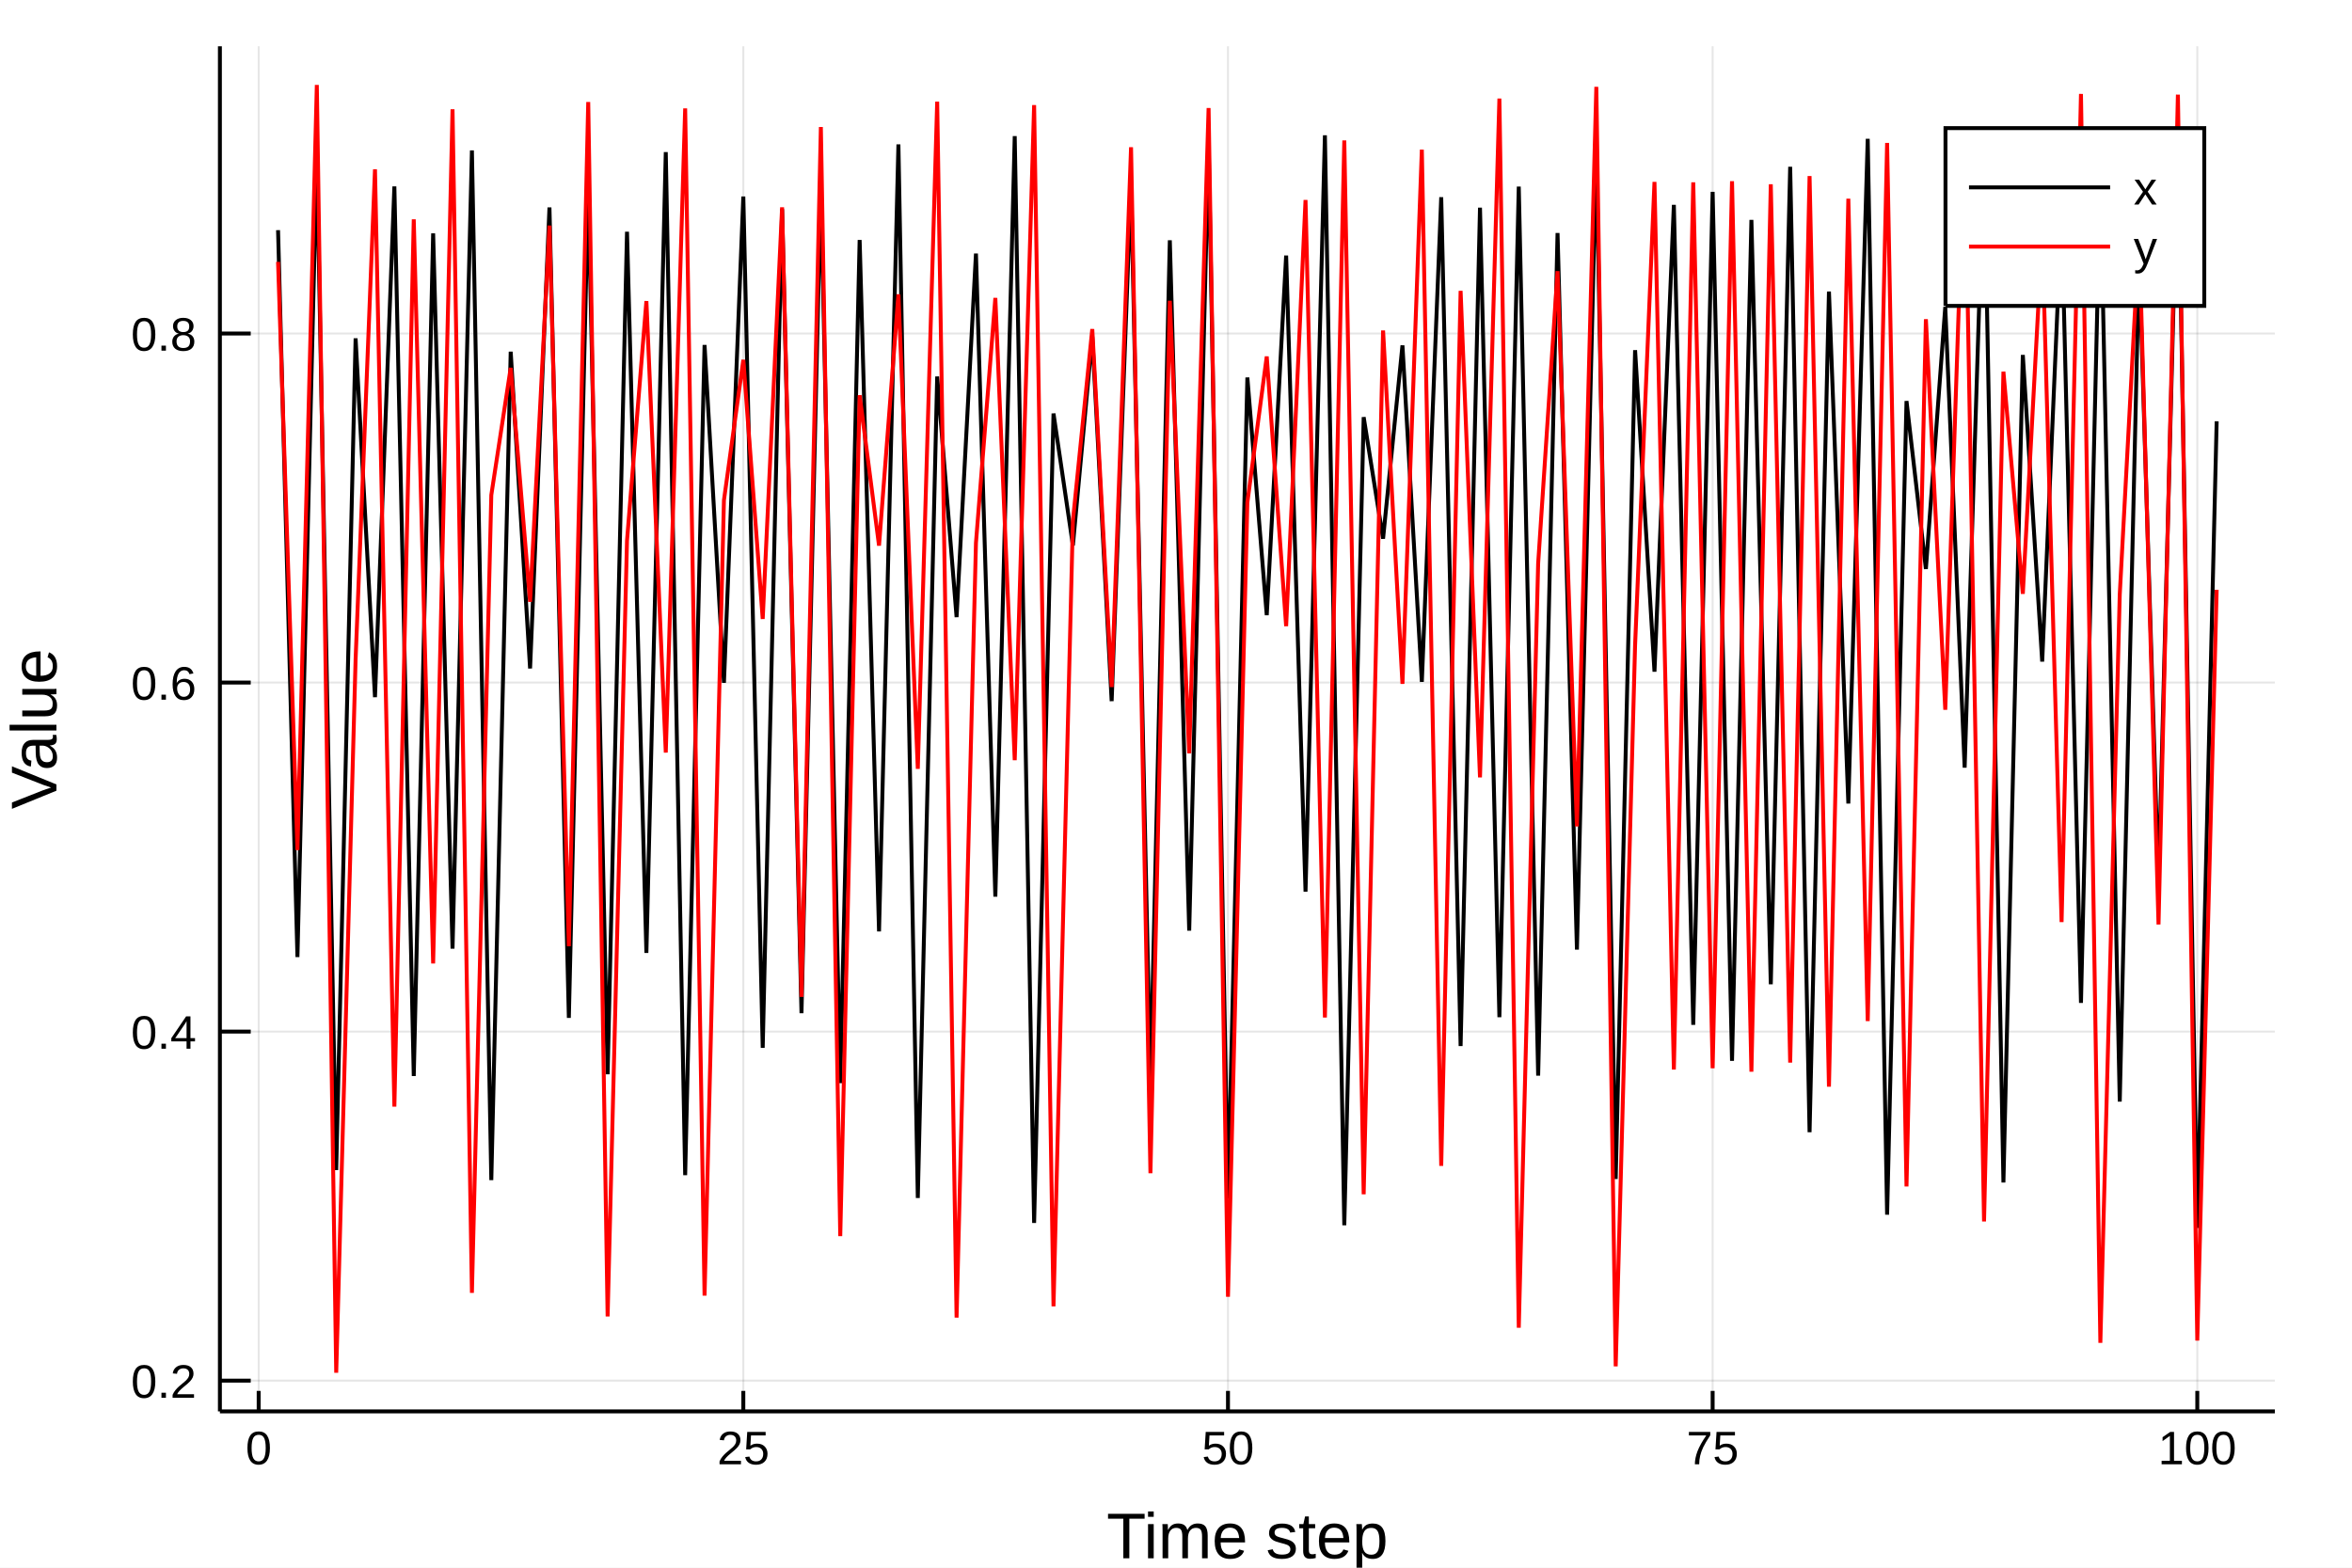
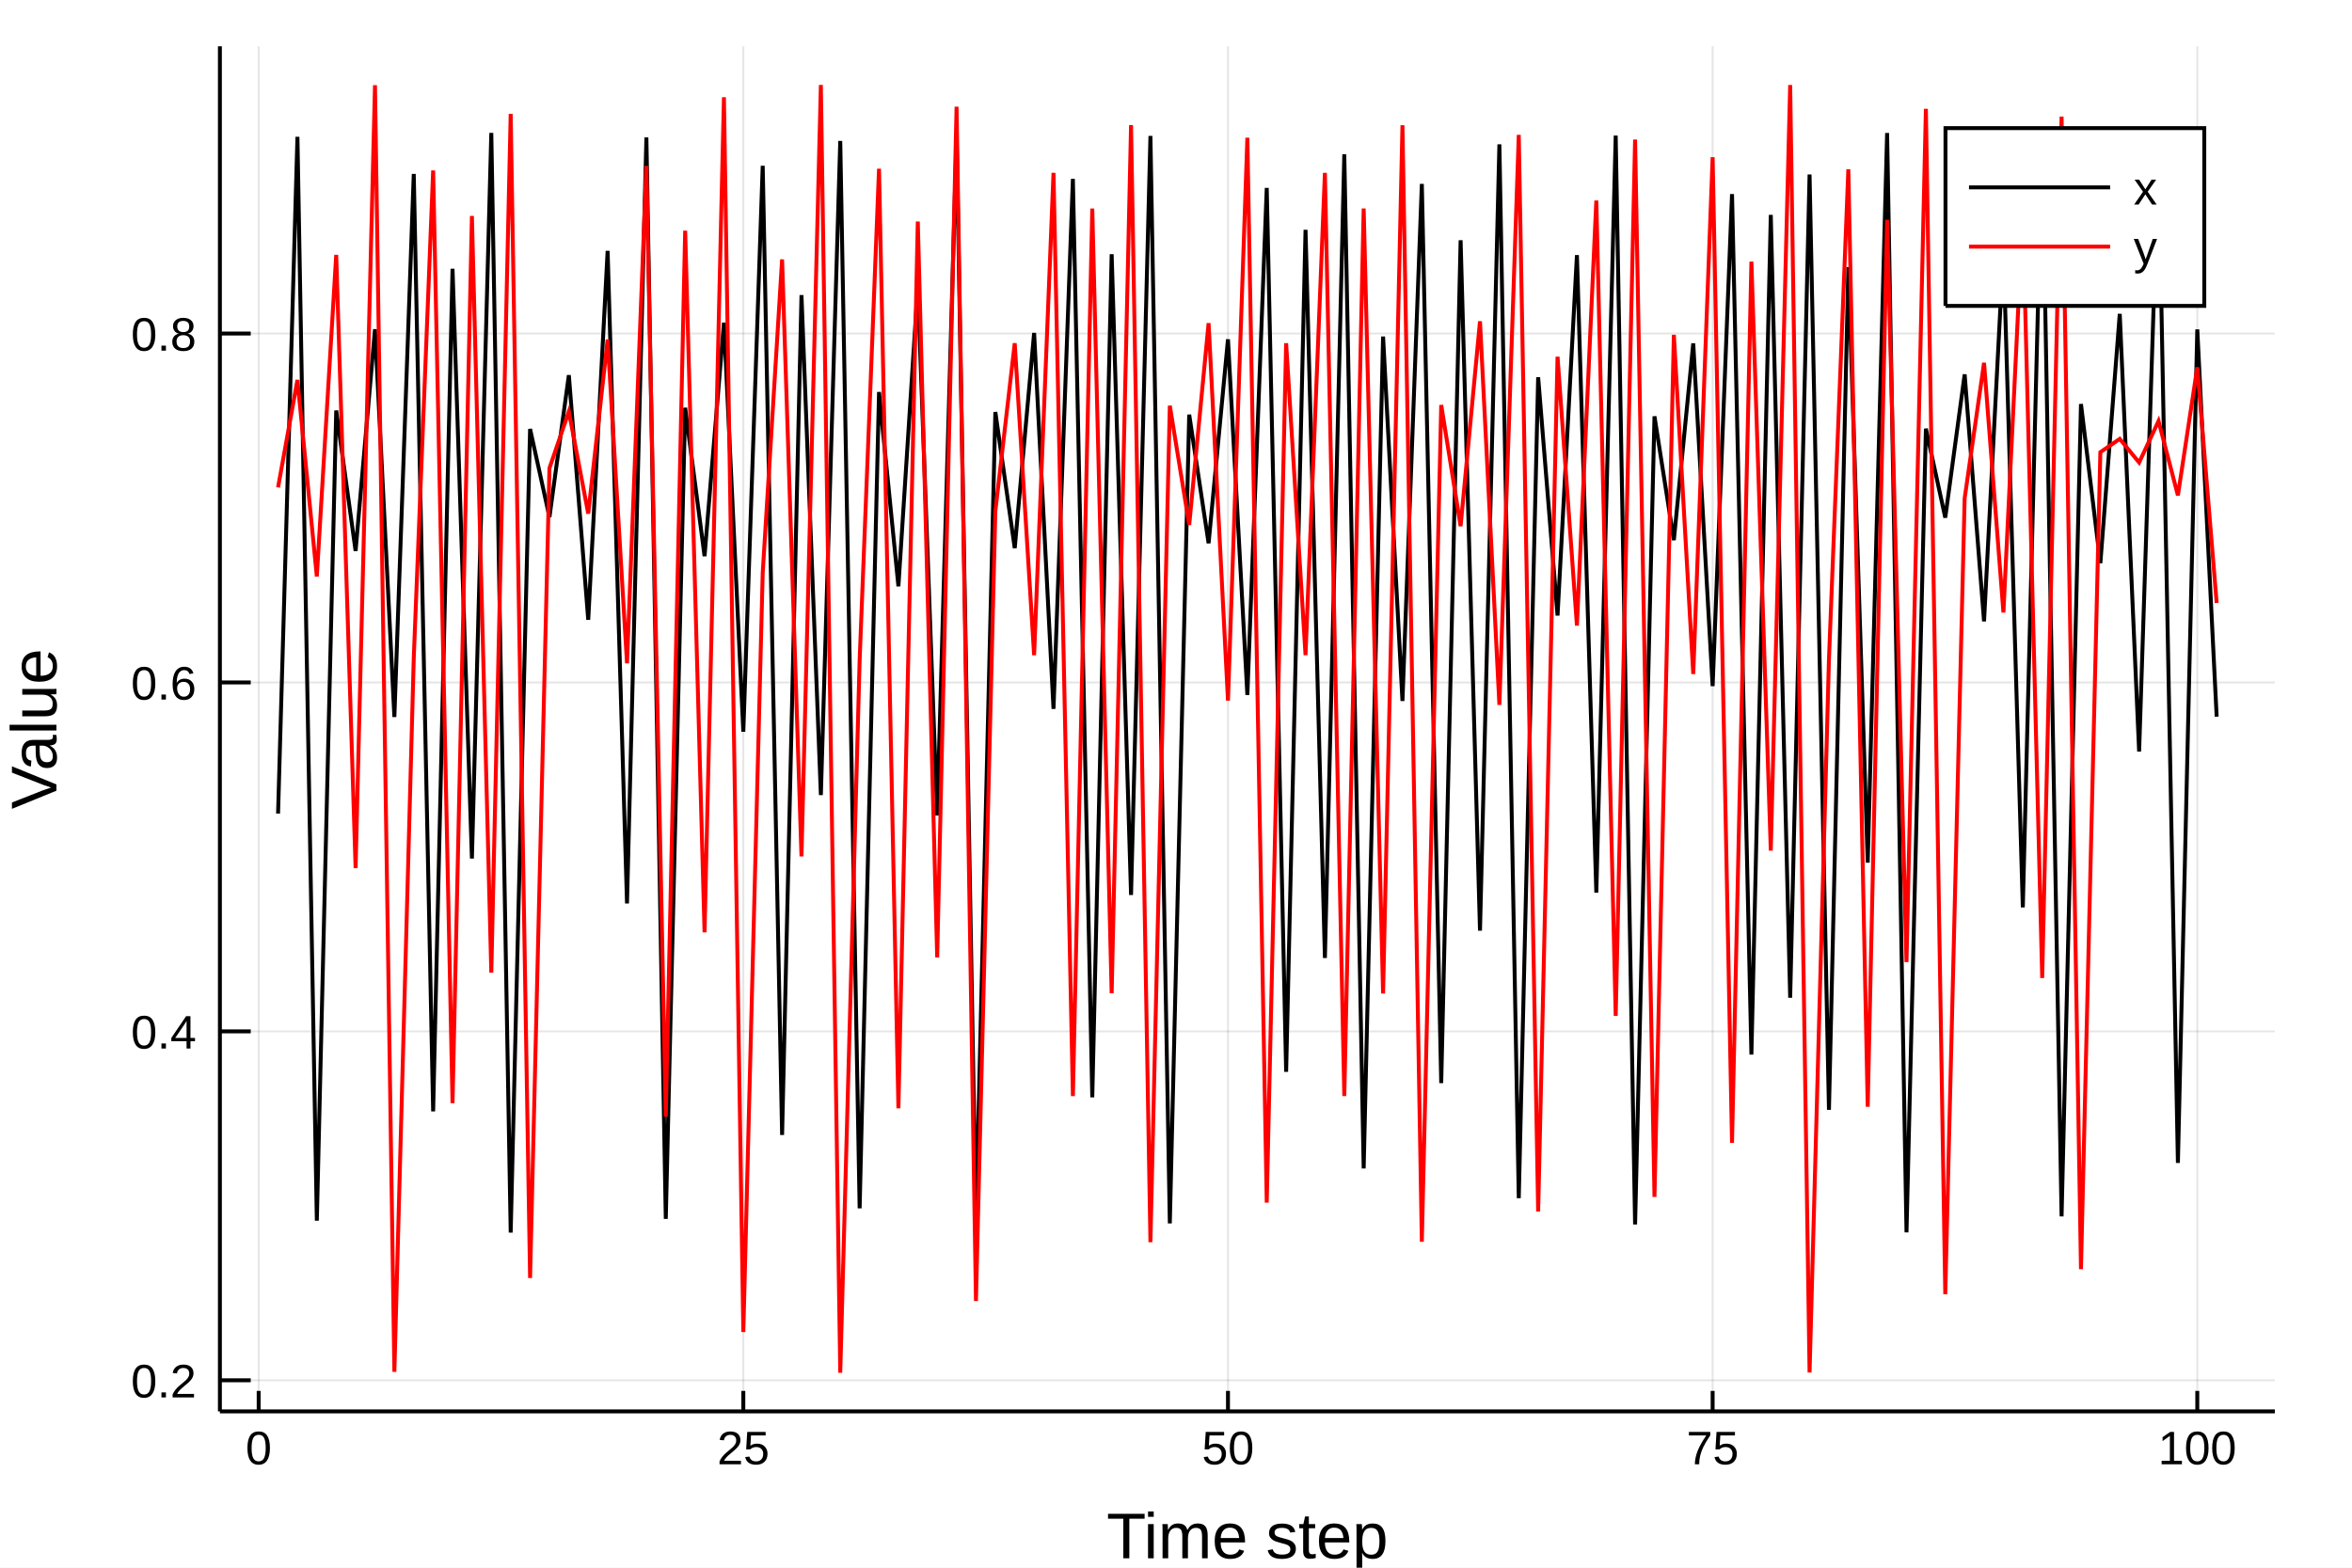
<svg xmlns="http://www.w3.org/2000/svg" width="600" height="400" viewBox="0 0 2400 1600">
  <defs>
-     <clipPath id="clip9500">
+     <clipPath id="clip6400">
      <rect x="0" y="0" width="2400" height="1600" />
    </clipPath>
  </defs>
-   <path clip-path="url(#clip9500)" d=" M0 1600 L2400 1600 L2400 0 L0 0  Z   " fill="#ffffff" fill-rule="evenodd" fill-opacity="1" />
+   <path clip-path="url(#clip6400)" d=" M0 1600 L2400 1600 L2400 0 L0 0  Z   " fill="#ffffff" fill-rule="evenodd" fill-opacity="1" />
  <defs>
-     <clipPath id="clip9501">
+     <clipPath id="clip6401">
      <rect x="480" y="0" width="1681" height="1600" />
    </clipPath>
  </defs>
-   <path clip-path="url(#clip9500)" d=" M224.386 1440.48 L2321.26 1440.48 L2321.26 47.244 L224.386 47.244  Z   " fill="#ffffff" fill-rule="evenodd" fill-opacity="1" />
+   <path clip-path="url(#clip6400)" d=" M224.386 1440.48 L2321.26 1440.48 L2321.26 47.244 L224.386 47.244  Z   " fill="#ffffff" fill-rule="evenodd" fill-opacity="1" />
  <defs>
-     <clipPath id="clip9502">
+     <clipPath id="clip6402">
      <rect x="224" y="47" width="2098" height="1394" />
    </clipPath>
  </defs>
-   <polyline clip-path="url(#clip9502)" style="stroke:#000000; stroke-width:2; stroke-opacity:0.1; fill:none" points="   263.95,1440.48 263.95,47.244    " />
-   <polyline clip-path="url(#clip9502)" style="stroke:#000000; stroke-width:2; stroke-opacity:0.1; fill:none" points="   758.495,1440.48 758.495,47.244    " />
-   <polyline clip-path="url(#clip9502)" style="stroke:#000000; stroke-width:2; stroke-opacity:0.1; fill:none" points="   1253.04,1440.48 1253.04,47.244    " />
-   <polyline clip-path="url(#clip9502)" style="stroke:#000000; stroke-width:2; stroke-opacity:0.1; fill:none" points="   1747.59,1440.48 1747.59,47.244    " />
-   <polyline clip-path="url(#clip9502)" style="stroke:#000000; stroke-width:2; stroke-opacity:0.1; fill:none" points="   2242.13,1440.48 2242.13,47.244    " />
-   <polyline clip-path="url(#clip9502)" style="stroke:#000000; stroke-width:2; stroke-opacity:0.1; fill:none" points="   224.386,1409.09 2321.26,1409.09    " />
-   <polyline clip-path="url(#clip9502)" style="stroke:#000000; stroke-width:2; stroke-opacity:0.1; fill:none" points="   224.386,1052.85 2321.26,1052.85    " />
-   <polyline clip-path="url(#clip9502)" style="stroke:#000000; stroke-width:2; stroke-opacity:0.1; fill:none" points="   224.386,696.619 2321.26,696.619    " />
-   <polyline clip-path="url(#clip9502)" style="stroke:#000000; stroke-width:2; stroke-opacity:0.1; fill:none" points="   224.386,340.385 2321.26,340.385    " />
-   <polyline clip-path="url(#clip9500)" style="stroke:#000000; stroke-width:4; stroke-opacity:1; fill:none" points="   224.386,1440.48 2321.26,1440.48    " />
-   <polyline clip-path="url(#clip9500)" style="stroke:#000000; stroke-width:4; stroke-opacity:1; fill:none" points="   224.386,1440.48 224.386,47.244    " />
-   <polyline clip-path="url(#clip9500)" style="stroke:#000000; stroke-width:4; stroke-opacity:1; fill:none" points="   263.95,1440.48 263.95,1419.58    " />
-   <polyline clip-path="url(#clip9500)" style="stroke:#000000; stroke-width:4; stroke-opacity:1; fill:none" points="   758.495,1440.48 758.495,1419.58    " />
-   <polyline clip-path="url(#clip9500)" style="stroke:#000000; stroke-width:4; stroke-opacity:1; fill:none" points="   1253.04,1440.48 1253.04,1419.58    " />
-   <polyline clip-path="url(#clip9500)" style="stroke:#000000; stroke-width:4; stroke-opacity:1; fill:none" points="   1747.59,1440.48 1747.59,1419.58    " />
-   <polyline clip-path="url(#clip9500)" style="stroke:#000000; stroke-width:4; stroke-opacity:1; fill:none" points="   2242.13,1440.48 2242.13,1419.58    " />
-   <polyline clip-path="url(#clip9500)" style="stroke:#000000; stroke-width:4; stroke-opacity:1; fill:none" points="   224.386,1409.09 255.839,1409.09    " />
-   <polyline clip-path="url(#clip9500)" style="stroke:#000000; stroke-width:4; stroke-opacity:1; fill:none" points="   224.386,1052.85 255.839,1052.85    " />
-   <polyline clip-path="url(#clip9500)" style="stroke:#000000; stroke-width:4; stroke-opacity:1; fill:none" points="   224.386,696.619 255.839,696.619    " />
-   <polyline clip-path="url(#clip9500)" style="stroke:#000000; stroke-width:4; stroke-opacity:1; fill:none" points="   224.386,340.385 255.839,340.385    " />
-   <g clip-path="url(#clip9500)">
+   <polyline clip-path="url(#clip6402)" style="stroke:#000000; stroke-width:2; stroke-opacity:0.1; fill:none" points="   263.95,1440.48 263.95,47.244    " />
+   <polyline clip-path="url(#clip6402)" style="stroke:#000000; stroke-width:2; stroke-opacity:0.1; fill:none" points="   758.495,1440.48 758.495,47.244    " />
+   <polyline clip-path="url(#clip6402)" style="stroke:#000000; stroke-width:2; stroke-opacity:0.1; fill:none" points="   1253.04,1440.48 1253.04,47.244    " />
+   <polyline clip-path="url(#clip6402)" style="stroke:#000000; stroke-width:2; stroke-opacity:0.1; fill:none" points="   1747.59,1440.48 1747.59,47.244    " />
+   <polyline clip-path="url(#clip6402)" style="stroke:#000000; stroke-width:2; stroke-opacity:0.1; fill:none" points="   2242.13,1440.48 2242.13,47.244    " />
+   <polyline clip-path="url(#clip6402)" style="stroke:#000000; stroke-width:2; stroke-opacity:0.1; fill:none" points="   224.386,1408.73 2321.26,1408.73    " />
+   <polyline clip-path="url(#clip6402)" style="stroke:#000000; stroke-width:2; stroke-opacity:0.1; fill:none" points="   224.386,1052.62 2321.26,1052.62    " />
+   <polyline clip-path="url(#clip6402)" style="stroke:#000000; stroke-width:2; stroke-opacity:0.1; fill:none" points="   224.386,696.511 2321.26,696.511    " />
+   <polyline clip-path="url(#clip6402)" style="stroke:#000000; stroke-width:2; stroke-opacity:0.1; fill:none" points="   224.386,340.402 2321.26,340.402    " />
+   <polyline clip-path="url(#clip6400)" style="stroke:#000000; stroke-width:4; stroke-opacity:1; fill:none" points="   224.386,1440.48 2321.26,1440.48    " />
+   <polyline clip-path="url(#clip6400)" style="stroke:#000000; stroke-width:4; stroke-opacity:1; fill:none" points="   224.386,1440.48 224.386,47.244    " />
+   <polyline clip-path="url(#clip6400)" style="stroke:#000000; stroke-width:4; stroke-opacity:1; fill:none" points="   263.95,1440.48 263.95,1419.58    " />
+   <polyline clip-path="url(#clip6400)" style="stroke:#000000; stroke-width:4; stroke-opacity:1; fill:none" points="   758.495,1440.48 758.495,1419.58    " />
+   <polyline clip-path="url(#clip6400)" style="stroke:#000000; stroke-width:4; stroke-opacity:1; fill:none" points="   1253.04,1440.48 1253.04,1419.58    " />
+   <polyline clip-path="url(#clip6400)" style="stroke:#000000; stroke-width:4; stroke-opacity:1; fill:none" points="   1747.59,1440.48 1747.59,1419.58    " />
+   <polyline clip-path="url(#clip6400)" style="stroke:#000000; stroke-width:4; stroke-opacity:1; fill:none" points="   2242.13,1440.48 2242.13,1419.58    " />
+   <polyline clip-path="url(#clip6400)" style="stroke:#000000; stroke-width:4; stroke-opacity:1; fill:none" points="   224.386,1408.73 255.839,1408.73    " />
+   <polyline clip-path="url(#clip6400)" style="stroke:#000000; stroke-width:4; stroke-opacity:1; fill:none" points="   224.386,1052.62 255.839,1052.62    " />
+   <polyline clip-path="url(#clip6400)" style="stroke:#000000; stroke-width:4; stroke-opacity:1; fill:none" points="   224.386,696.511 255.839,696.511    " />
+   <polyline clip-path="url(#clip6400)" style="stroke:#000000; stroke-width:4; stroke-opacity:1; fill:none" points="   224.386,340.402 255.839,340.402    " />
+   <g clip-path="url(#clip6400)">
    <text style="fill:#000000; fill-opacity:1; font-family:Arial,Helvetica Neue,Helvetica,sans-serif; font-size:48px; text-anchor:middle;" transform="rotate(0, 263.95, 1494.48)" x="263.95" y="1494.48">0</text>
  </g>
-   <g clip-path="url(#clip9500)">
+   <g clip-path="url(#clip6400)">
    <text style="fill:#000000; fill-opacity:1; font-family:Arial,Helvetica Neue,Helvetica,sans-serif; font-size:48px; text-anchor:middle;" transform="rotate(0, 758.495, 1494.48)" x="758.495" y="1494.48">25</text>
  </g>
-   <g clip-path="url(#clip9500)">
+   <g clip-path="url(#clip6400)">
    <text style="fill:#000000; fill-opacity:1; font-family:Arial,Helvetica Neue,Helvetica,sans-serif; font-size:48px; text-anchor:middle;" transform="rotate(0, 1253.04, 1494.48)" x="1253.04" y="1494.48">50</text>
  </g>
-   <g clip-path="url(#clip9500)">
+   <g clip-path="url(#clip6400)">
    <text style="fill:#000000; fill-opacity:1; font-family:Arial,Helvetica Neue,Helvetica,sans-serif; font-size:48px; text-anchor:middle;" transform="rotate(0, 1747.59, 1494.48)" x="1747.59" y="1494.48">75</text>
  </g>
-   <g clip-path="url(#clip9500)">
+   <g clip-path="url(#clip6400)">
    <text style="fill:#000000; fill-opacity:1; font-family:Arial,Helvetica Neue,Helvetica,sans-serif; font-size:48px; text-anchor:middle;" transform="rotate(0, 2242.13, 1494.48)" x="2242.13" y="1494.48">100</text>
  </g>
-   <g clip-path="url(#clip9500)">
-     <text style="fill:#000000; fill-opacity:1; font-family:Arial,Helvetica Neue,Helvetica,sans-serif; font-size:48px; text-anchor:end;" transform="rotate(0, 200.386, 1426.59)" x="200.386" y="1426.59">0.2</text>
+   <g clip-path="url(#clip6400)">
+     <text style="fill:#000000; fill-opacity:1; font-family:Arial,Helvetica Neue,Helvetica,sans-serif; font-size:48px; text-anchor:end;" transform="rotate(0, 200.386, 1426.23)" x="200.386" y="1426.23">0.2</text>
  </g>
-   <g clip-path="url(#clip9500)">
-     <text style="fill:#000000; fill-opacity:1; font-family:Arial,Helvetica Neue,Helvetica,sans-serif; font-size:48px; text-anchor:end;" transform="rotate(0, 200.386, 1070.35)" x="200.386" y="1070.35">0.4</text>
+   <g clip-path="url(#clip6400)">
+     <text style="fill:#000000; fill-opacity:1; font-family:Arial,Helvetica Neue,Helvetica,sans-serif; font-size:48px; text-anchor:end;" transform="rotate(0, 200.386, 1070.12)" x="200.386" y="1070.12">0.4</text>
  </g>
-   <g clip-path="url(#clip9500)">
-     <text style="fill:#000000; fill-opacity:1; font-family:Arial,Helvetica Neue,Helvetica,sans-serif; font-size:48px; text-anchor:end;" transform="rotate(0, 200.386, 714.119)" x="200.386" y="714.119">0.6</text>
+   <g clip-path="url(#clip6400)">
+     <text style="fill:#000000; fill-opacity:1; font-family:Arial,Helvetica Neue,Helvetica,sans-serif; font-size:48px; text-anchor:end;" transform="rotate(0, 200.386, 714.011)" x="200.386" y="714.011">0.6</text>
  </g>
-   <g clip-path="url(#clip9500)">
-     <text style="fill:#000000; fill-opacity:1; font-family:Arial,Helvetica Neue,Helvetica,sans-serif; font-size:48px; text-anchor:end;" transform="rotate(0, 200.386, 357.885)" x="200.386" y="357.885">0.8</text>
+   <g clip-path="url(#clip6400)">
+     <text style="fill:#000000; fill-opacity:1; font-family:Arial,Helvetica Neue,Helvetica,sans-serif; font-size:48px; text-anchor:end;" transform="rotate(0, 200.386, 357.902)" x="200.386" y="357.902">0.8</text>
  </g>
-   <g clip-path="url(#clip9500)">
+   <g clip-path="url(#clip6400)">
    <text style="fill:#000000; fill-opacity:1; font-family:Arial,Helvetica Neue,Helvetica,sans-serif; font-size:66px; text-anchor:middle;" transform="rotate(0, 1272.82, 1590.4)" x="1272.82" y="1590.4">Time step</text>
  </g>
-   <g clip-path="url(#clip9500)">
+   <g clip-path="url(#clip6400)">
    <text style="fill:#000000; fill-opacity:1; font-family:Arial,Helvetica Neue,Helvetica,sans-serif; font-size:66px; text-anchor:middle;" transform="rotate(-90, 57.6, 743.863)" x="57.6" y="743.863">Value</text>
  </g>
-   <polyline clip-path="url(#clip9502)" style="stroke:#000000; stroke-width:4; stroke-opacity:1; fill:none" points="   283.732,234.893 303.513,976.795 323.295,156.953 343.077,1194.22 362.859,345.29 382.641,711.546 402.423,190.272 422.204,1098.22 441.986,238.177 461.768,968.182    481.55,153.493 501.332,1204.45 521.114,358.938 540.895,682.232 560.677,211.698 580.459,1038.89 600.241,190.923 620.023,1096.39 639.805,236.505 659.586,972.563    679.368,155.215 699.15,1199.36 718.932,352.085 738.714,696.856 758.495,200.568 778.277,1069.48 798.059,213.477 817.841,1034.05 837.623,187.705 857.405,1105.45    877.186,244.929 896.968,950.613 916.75,147.38 936.532,1222.65 956.314,384.274 976.096,629.845 995.877,258.781 1015.66,915.153 1035.44,138.907 1055.22,1248.13    1075,422.034 1094.79,556.664 1114.57,343.437 1134.35,715.585 1154.13,187.597 1173.91,1105.76 1193.7,245.218 1213.48,949.863 1233.26,147.148 1253.04,1223.34    1272.82,385.269 1292.6,627.841 1312.39,260.807 1332.17,910.034 1351.95,138.11 1371.73,1250.54 1391.51,425.744 1411.3,549.791 1431.08,352.519 1450.86,695.925    1470.64,201.25 1490.42,1067.59 1510.2,211.971 1529.99,1038.15 1549.77,190.422 1569.55,1097.8 1589.33,237.791 1609.11,969.191 1628.9,153.883 1648.68,1203.3    1668.46,357.377 1688.24,685.546 1708.02,209.098 1727.81,1045.99 1747.59,195.814 1767.37,1082.69 1787.15,224.412 1806.93,1004.58 1826.71,170.194 1846.5,1155.53    1866.28,297.559 1886.06,820.081 1905.84,141.688 1925.62,1239.73 1945.41,409.297 1965.19,580.695 1984.97,313.211 2004.75,783.459 2024.53,152.67 2044.31,1206.89    2064.1,362.259 2083.88,675.216 2103.66,217.349 2123.44,1023.56 2143.22,181.062 2163.01,1124.3 2182.79,263.53 2202.57,903.178 2222.35,137.212 2242.13,1253.26    2261.91,429.96    " />
-   <polyline clip-path="url(#clip9502)" style="stroke:#ff0000; stroke-width:4; stroke-opacity:1; fill:none" points="   283.732,267.273 303.513,867.613 323.295,86.675 343.077,1401.05 362.859,672.879 382.641,172.811 402.423,1129.41 422.204,223.843 441.986,983.284 461.768,111.507    481.55,1319.52 501.332,505.296 521.114,375.452 540.895,614.199 560.677,230.241 580.459,965.744 600.241,104.098 620.023,1343.57 639.805,551.807 659.586,307.293    679.368,768.091 699.15,110.64 718.932,1322.32 738.714,510.588 758.495,367.235 778.277,631.71 798.059,211.577 817.841,1017.4 837.623,129.646 857.405,1261.61    877.186,403.358 896.968,556.868 916.75,300.429 936.532,784.679 956.314,103.734 976.096,1344.76 995.877,554.17 1015.66,304.074 1035.44,775.844 1055.22,107.267    1075,1333.25 1094.79,531.556 1114.57,335.844 1134.35,701.235 1154.13,150.283 1173.91,1197.42 1193.7,306.957 1213.48,768.897 1233.26,110.278 1253.04,1323.49    1272.82,512.812 1292.6,363.818 1312.39,639.075 1332.17,204.115 1351.95,1038.47 1371.73,143.309 1391.51,1218.91 1411.3,337.291 1431.08,697.938 1450.86,152.728    1470.64,1189.94 1490.42,296.853 1510.2,793.399 1529.99,100.571 1549.77,1355.11 1569.55,574.98 1589.33,276.751 1609.11,843.43 1628.9,88.642 1648.68,1394.5    1668.46,658.368 1688.24,185.656 1708.02,1091.59 1727.81,186.101 1747.59,1090.29 1767.37,184.914 1787.15,1093.75 1806.93,188.098 1826.71,1084.48 1846.5,179.682    1866.28,1109.09 1886.06,202.817 1905.84,1042.16 1925.62,145.894 1945.41,1210.92 1965.19,325.785 1984.97,724.396 2004.75,134.407 2024.53,1246.64 2044.31,379.318    2064.1,606.06 2083.88,239.357 2103.66,941.046 2123.44,95.875 2143.22,1370.54 2163.01,606.874 2182.79,238.433 2202.57,943.533 2222.35,96.586 2242.13,1368.2    2261.91,601.966    " />
-   <path clip-path="url(#clip9500)" d=" M1985.19 312.204 L2249.26 312.204 L2249.26 130.764 L1985.19 130.764  Z   " fill="#ffffff" fill-rule="evenodd" fill-opacity="1" />
-   <polyline clip-path="url(#clip9500)" style="stroke:#000000; stroke-width:4; stroke-opacity:1; fill:none" points="   1985.19,312.204 2249.26,312.204 2249.26,130.764 1985.19,130.764 1985.19,312.204    " />
-   <polyline clip-path="url(#clip9500)" style="stroke:#000000; stroke-width:4; stroke-opacity:1; fill:none" points="   2009.19,191.244 2153.19,191.244    " />
-   <g clip-path="url(#clip9500)">
+   <polyline clip-path="url(#clip6402)" style="stroke:#000000; stroke-width:4; stroke-opacity:1; fill:none" points="   283.732,830.348 303.513,139.659 323.295,1245.82 343.077,418.954 362.859,562.334 382.641,336.032 402.423,731.787 422.204,177.543 441.986,1134.31 461.768,274.32    481.55,876.244 501.332,135.645 521.114,1257.98 540.895,437.814 560.677,527.74 580.459,382.898 600.241,632.543 620.023,256.043 639.805,922.031 659.586,140.271    679.368,1243.97 699.15,416.139 718.932,567.623 738.714,329.3 758.495,746.784 778.277,169.203 798.059,1158.35 817.841,301.182 837.623,811.439 857.405,143.831    877.186,1233.25 896.968,400.094 916.75,598.391 936.532,292.421 956.314,832.25 976.096,139.32 995.877,1246.84 1015.66,420.516 1035.44,559.413 1055.22,339.799    1075,723.476 1094.79,182.564 1114.57,1119.97 1134.35,259.436 1154.13,913.428 1173.91,138.744 1193.7,1248.58 1213.48,423.189 1233.26,554.439 1253.04,346.294    1272.82,709.283 1292.6,191.794 1312.39,1093.89 1332.17,234.52 1351.95,977.714 1371.73,157.51 1391.51,1192.54 1411.3,343.471 1431.08,715.431 1450.86,187.694    1470.64,1105.43 1490.42,245.2 1510.2,949.844 1529.99,147.288 1549.77,1222.89 1569.55,385.035 1589.33,628.233 1609.11,260.37 1628.9,911.067 1648.68,138.379    1668.46,1249.69 1688.24,424.893 1708.02,551.284 1727.81,350.468 1747.59,700.255 1767.37,198.096 1787.15,1076.28 1806.93,219.281 1826.71,1018.29 1846.5,178.101    1866.28,1132.71 1886.06,272.621 1905.84,880.442 1925.62,135.711 1945.41,1257.78 1965.19,437.502 1984.97,528.301 2004.75,382.099 2024.53,634.159 2044.31,254.441    2064.1,926.111 2083.88,141.101 2103.66,1241.46 2123.44,412.348 2143.22,574.799 2163.01,320.352 2182.79,767.008 2202.57,159.42 2222.35,1186.92 2242.13,336.188    2261.91,731.442    " />
+   <polyline clip-path="url(#clip6402)" style="stroke:#ff0000; stroke-width:4; stroke-opacity:1; fill:none" points="   283.732,497.443 303.513,387.804 323.295,588.348 343.077,260.127 362.859,886.041 382.641,86.954 402.423,1400.12 422.204,671.505 441.986,173.979 461.768,1125.9    481.55,220.429 501.332,992.668 521.114,116.208 540.895,1304.37 560.677,477.805 580.459,419.982 600.241,524.212 620.023,346.571 639.805,676.939 659.586,169.37    679.368,1139.63 699.15,235.432 718.932,951.586 738.714,99.235 758.495,1359.48 778.277,584.55 798.059,264.761 817.841,874.028 837.623,86.675 857.405,1401.05    877.186,673.573 896.968,172.211 916.75,1131.16 936.532,226.08 956.314,977.084 976.096,108.928 995.877,1327.86 1015.66,521.727 1035.44,350.272 1055.22,668.694    1075,176.414 1094.79,1118.69 1114.57,212.866 1134.35,1013.74 1154.13,127.687 1173.91,1267.78 1193.7,414.05 1213.48,535.705 1233.26,329.8 1253.04,715.034    1272.82,140.561 1292.6,1227.41 1312.39,350.285 1332.17,668.664 1351.95,176.439 1371.73,1118.62 1391.51,212.787 1411.3,1013.96 1431.08,127.816 1450.86,1267.37    1470.64,413.372 1490.42,537.03 1510.2,327.902 1529.99,719.419 1549.77,137.64 1569.55,1236.51 1589.33,364.056 1609.11,638.493 1628.9,204.674 1648.68,1036.84    1668.46,142.429 1688.24,1221.61 1708.02,341.693 1727.81,687.897 1747.59,160.454 1767.37,1166.42 1787.15,267.027 1806.93,868.188 1826.71,86.761 1846.5,1400.77    1866.28,672.937 1886.06,172.753 1905.84,1129.55 1925.62,224.334 1945.41,981.883 1965.19,111.06 1984.97,1320.95 2004.75,508.576 2024.53,370.288 2044.31,625.103    2064.1,218.44 2083.88,998.187 2103.66,119.033 2123.44,1295.31 2143.22,461.497 2163.01,447.944 2182.79,472.04 2202.57,429.738 2222.35,505.633 2242.13,374.866    2261.91,615.37    " />
+   <path clip-path="url(#clip6400)" d=" M1985.19 312.204 L2249.26 312.204 L2249.26 130.764 L1985.19 130.764  Z   " fill="#ffffff" fill-rule="evenodd" fill-opacity="1" />
+   <polyline clip-path="url(#clip6400)" style="stroke:#000000; stroke-width:4; stroke-opacity:1; fill:none" points="   1985.19,312.204 2249.26,312.204 2249.26,130.764 1985.19,130.764 1985.19,312.204    " />
+   <polyline clip-path="url(#clip6400)" style="stroke:#000000; stroke-width:4; stroke-opacity:1; fill:none" points="   2009.19,191.244 2153.19,191.244    " />
+   <g clip-path="url(#clip6400)">
    <text style="fill:#000000; fill-opacity:1; font-family:Arial,Helvetica Neue,Helvetica,sans-serif; font-size:48px; text-anchor:start;" transform="rotate(0, 2177.19, 208.744)" x="2177.19" y="208.744">x</text>
  </g>
-   <polyline clip-path="url(#clip9500)" style="stroke:#ff0000; stroke-width:4; stroke-opacity:1; fill:none" points="   2009.19,251.724 2153.19,251.724    " />
-   <g clip-path="url(#clip9500)">
+   <polyline clip-path="url(#clip6400)" style="stroke:#ff0000; stroke-width:4; stroke-opacity:1; fill:none" points="   2009.19,251.724 2153.19,251.724    " />
+   <g clip-path="url(#clip6400)">
    <text style="fill:#000000; fill-opacity:1; font-family:Arial,Helvetica Neue,Helvetica,sans-serif; font-size:48px; text-anchor:start;" transform="rotate(0, 2177.19, 269.224)" x="2177.19" y="269.224">y</text>
  </g>
</svg>
